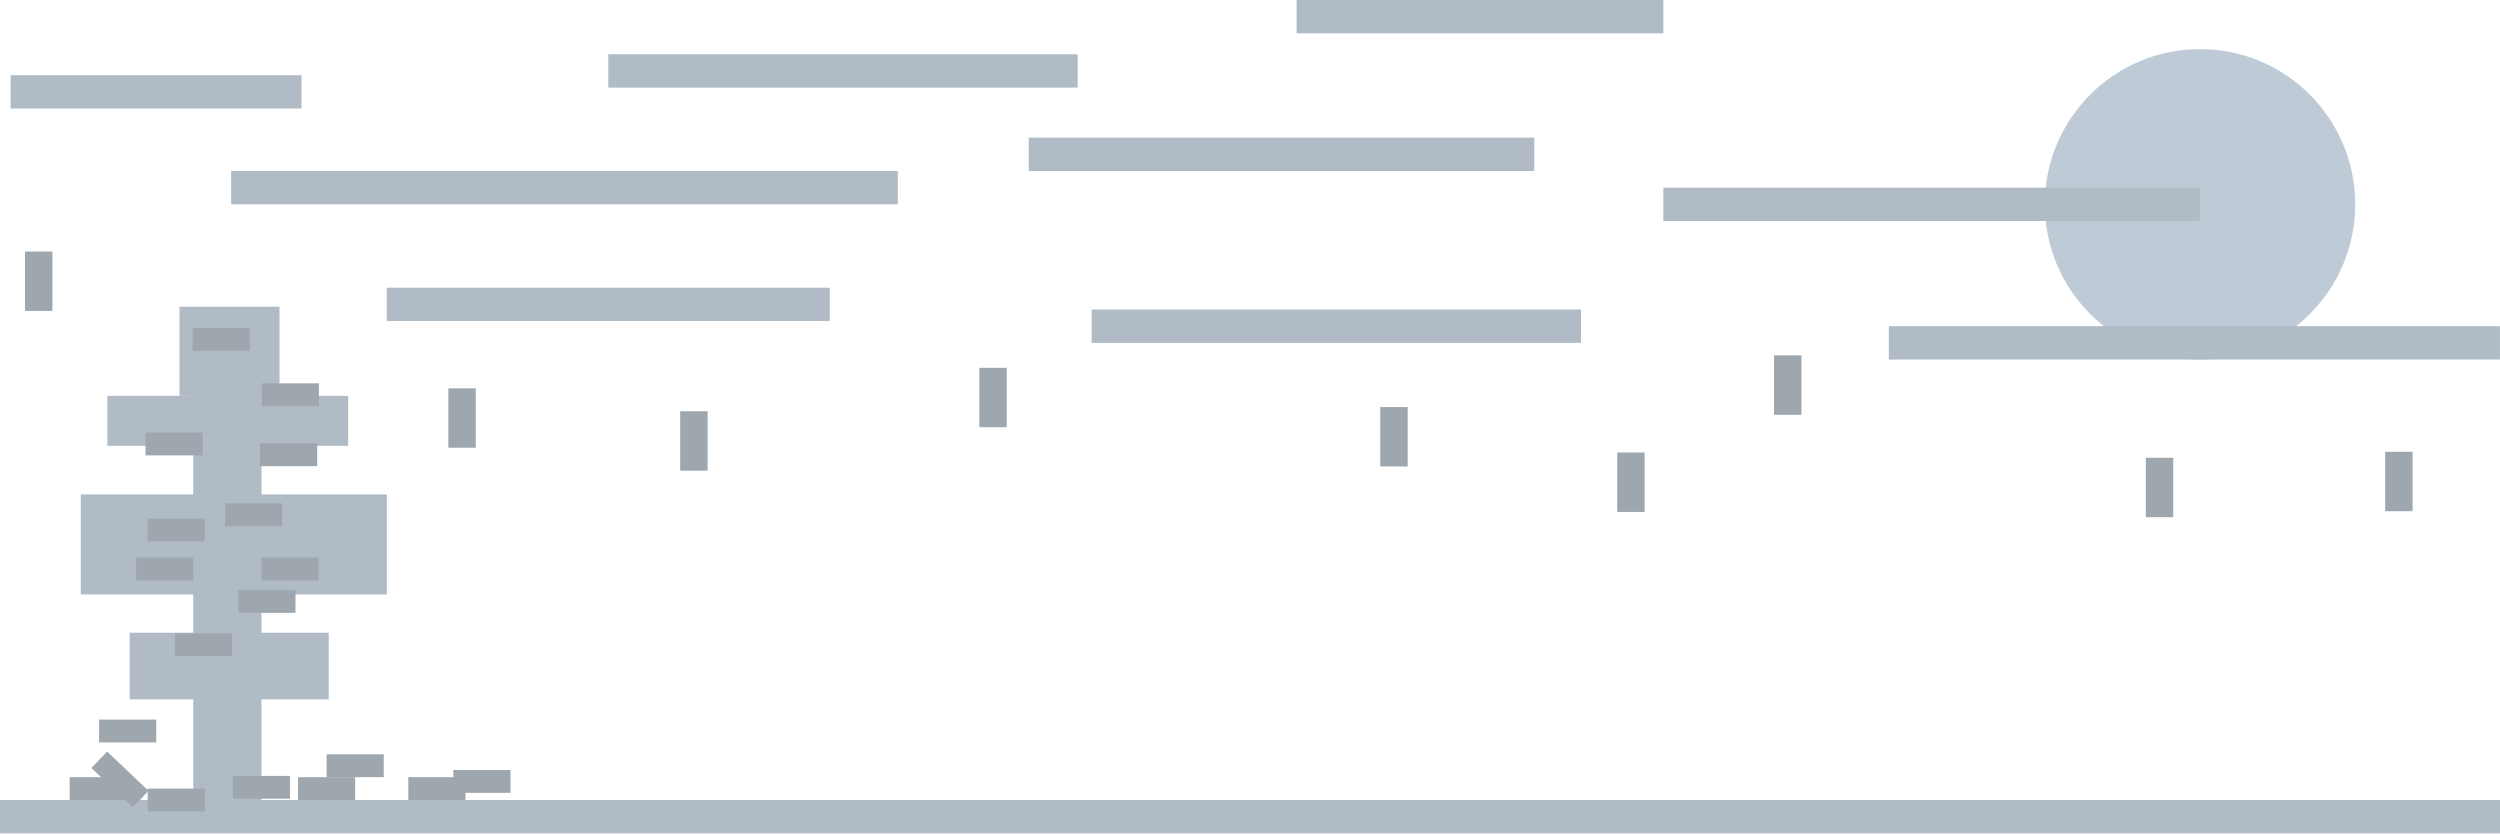
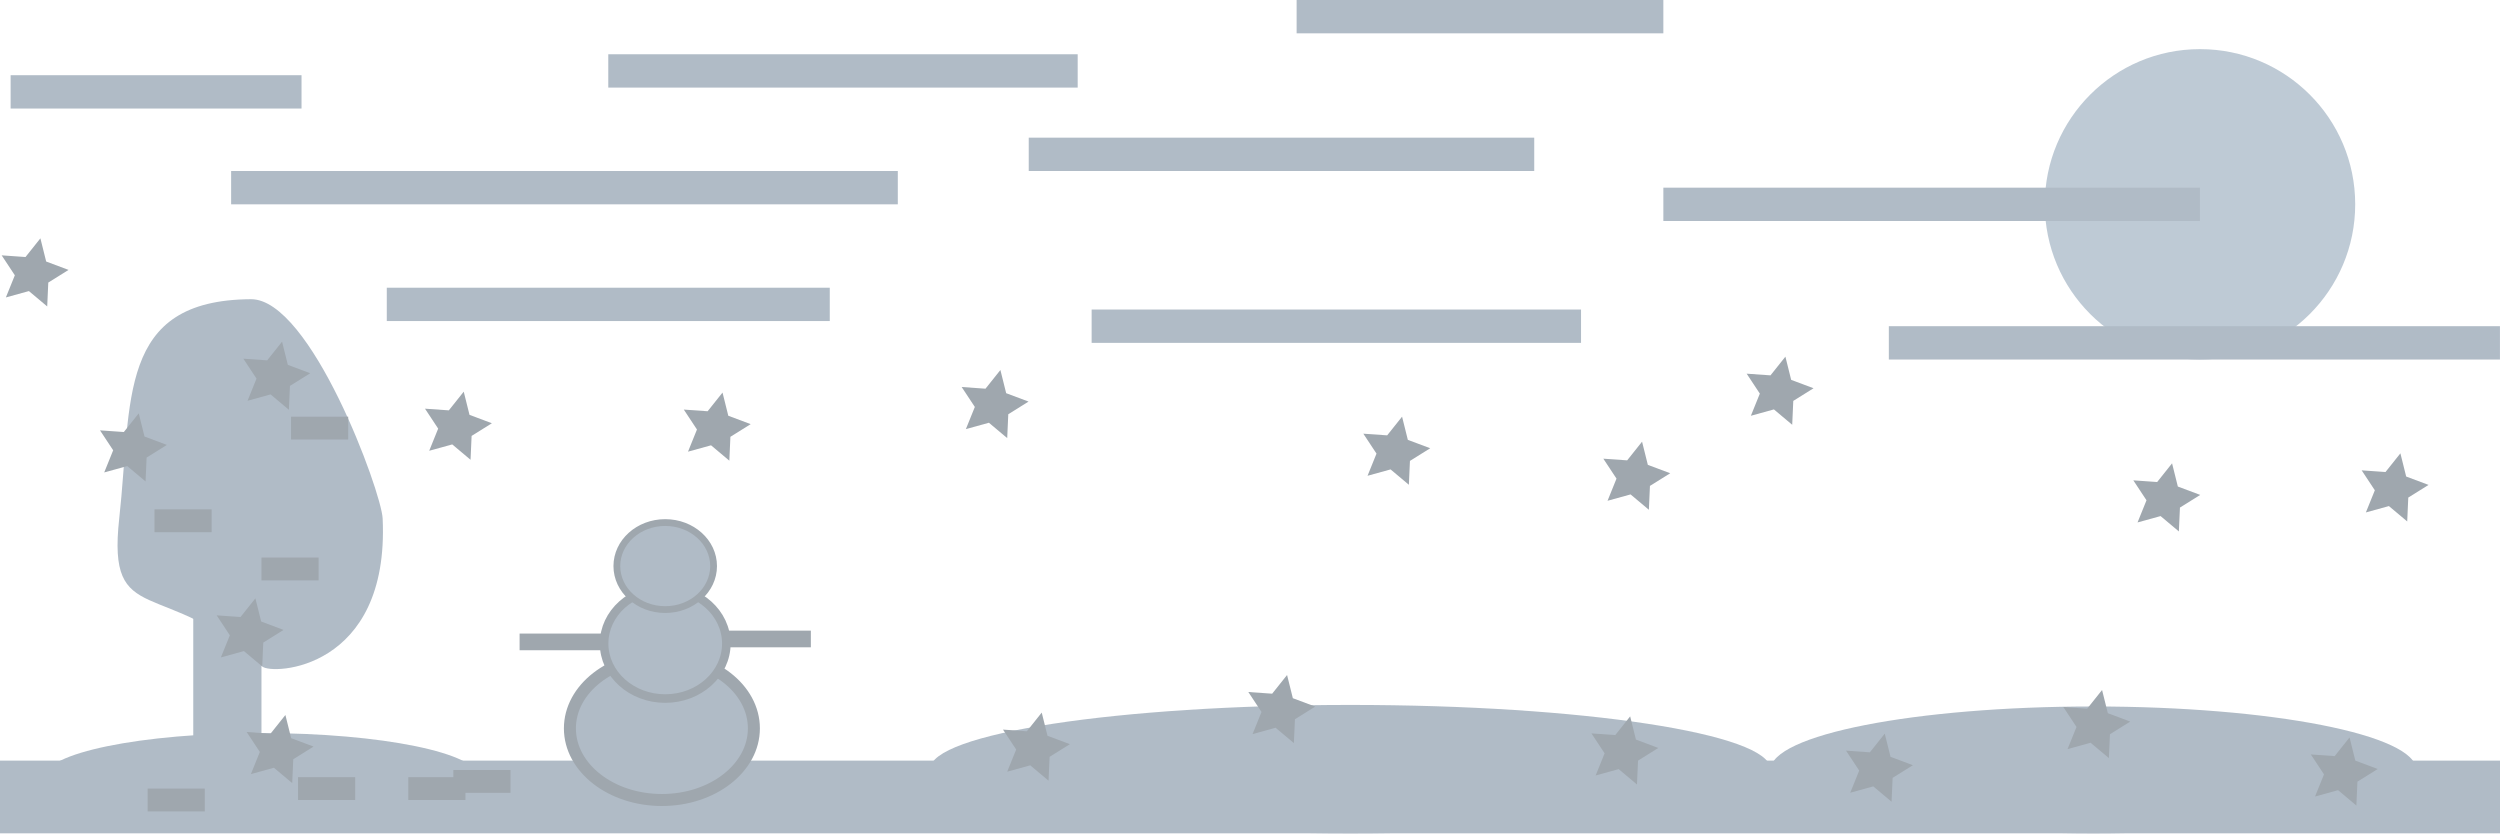
<svg xmlns="http://www.w3.org/2000/svg" width="1500" height="500" version="1.1" viewBox="0 0 1500 500" id="svg11">
  <defs id="defs11" />
-   <rect x="115.958" y="223.441" width="40.924" height="270.022" stroke-miterlimit="26.1" stroke-width="12.525" id="rect11" style="fill:#b0bbc6;fill-opacity:1" />
-   <rect style="fill:#b0bbc6;fill-opacity:1;stroke-width:8.735;stroke-miterlimit:26.1" id="rect34" width="60.007" height="53.473" x="107.692" y="184.038" />
-   <rect style="fill:#b0bbc6;fill-opacity:1;stroke-width:10.153;stroke-miterlimit:26.1" id="rect34-6" width="144.511" height="30" x="64.405" y="237.512" />
-   <rect style="fill:#b0bbc6;fill-opacity:1;stroke-width:10.658;stroke-miterlimit:26.1" id="rect34-6-61" width="119.424" height="40" x="77.804" y="379.631" />
-   <rect style="fill:#b0bbc6;fill-opacity:1;stroke-width:16.186;stroke-miterlimit:26.1" id="rect34-6-6" width="183.614" height="60" x="48.485" y="296.656" />
-   <rect y="480" width="1500" height="20" id="rect1" x="0" style="fill:#b0bbc6" />
+   <ellipse style="fill:#b0bbc6;fill-opacity:1;stroke:none;stroke-width:10.654;stroke-miterlimit:26.1;stroke-opacity:1" id="path12-1" cx="156.882" cy="466.648" rx="130.583" ry="26.815" />
+   <path id="path12-1-5" style="color:#000000;font-style:normal;font-variant:normal;font-weight:normal;font-stretch:normal;font-size:medium;line-height:normal;font-family:sans-serif;font-variant-ligatures:normal;font-variant-position:normal;font-variant-caps:normal;font-variant-numeric:normal;font-variant-alternates:normal;font-variant-east-asian:normal;font-feature-settings:normal;font-variation-settings:normal;text-indent:0;text-align:start;text-decoration-line:none;text-decoration-style:solid;text-decoration-color:#000000;letter-spacing:normal;word-spacing:normal;text-transform:none;writing-mode:lr-tb;direction:ltr;text-orientation:mixed;dominant-baseline:auto;baseline-shift:baseline;text-anchor:start;white-space:normal;shape-padding:0;shape-margin:0;inline-size:0;clip-rule:nonzero;display:inline;overflow:visible;visibility:visible;isolation:auto;mix-blend-mode:normal;color-interpolation:sRGB;color-interpolation-filters:linearRGB;solid-color:#000000;solid-opacity:1;vector-effect:none;fill:#b0bbc6;fill-opacity:1;fill-rule:nonzero;stroke:none;stroke-width:1.056;stroke-linecap:butt;stroke-linejoin:miter;stroke-miterlimit:26.1;stroke-dasharray:none;stroke-dashoffset:0;stroke-opacity:1;-inkscape-stroke:none;color-rendering:auto;image-rendering:auto;shape-rendering:auto;text-rendering:auto;enable-background:accumulate;stop-color:#000000;stop-opacity:1" d="m 229.586,311.055 c 4.248,91.17 -66.591,94.089 -72.259,88.81 -59.164,-55.095 -93.223,-21.525 -85.787,-88.81 7.784,-70.437 -1.478,-131.057 79.023,-131.534 35.872,-0.212 78.272,115.42 79.023,131.534 z" />
+   <rect x="115.958" y="189.283" width="40.924" height="304.18" stroke-miterlimit="26.1" stroke-width="13.294" id="rect11" style="fill:#b0bbc6;fill-opacity:1" />
+   <rect y="456.367" width="1500" height="43.633" id="rect1" x="0" style="fill:#b0bbc6;stroke-width:1.477" />
  <rect x="232.07" y="172.63" width="265.79" height="20" id="rect2" style="fill:#b0bbc6" />
  <rect x="617.24" y="82.596" width="303.3" height="20" id="rect3" style="fill:#b0bbc6" />
  <rect x="138.68" y="102.6" width="400" height="20" id="rect4" style="fill:#b0bbc6" />
  <rect x="364.97" y="32.558" width="281.64" height="20" id="rect5" style="fill:#b0bbc6" />
  <rect x="777.97" width="220.04" height="20" id="rect6" y="0" style="fill:#b0bbc6" />
  <rect x="654.98" y="185.72" width="293.64" height="20" id="rect7" style="fill:#b0bbc6" />
  <rect x="6.373" y="45.127" width="174.54" height="20" id="rect9" style="fill:#b0bbc6" />
  <circle cx="1320" cy="122.6" r="93.123" id="circle10" style="fill:#becad5;fill-opacity:1" />
  <rect x="998.01" y="112.6" width="321.96" height="20" id="rect10" style="fill:#b0bbc6" />
  <rect x="1133.3" y="195.72" width="366.67" height="20" id="rect8" style="fill:#b0bbc6" />
-   <rect style="fill:#9fa7ae;fill-opacity:1;stroke:none;stroke-width:11.07;stroke-miterlimit:26.1" id="rect13" width="34.293" height="13.699" x="41.79" y="-480" transform="scale(1,-1)" />
  <rect style="fill:#9fa7ae;fill-opacity:1;stroke:none;stroke-width:11.07;stroke-miterlimit:26.1" id="rect13-3" width="34.293" height="13.699" x="178.814" y="-480" transform="scale(1,-1)" />
  <rect style="fill:#9fa7ae;fill-opacity:1;stroke:none;stroke-width:11.07;stroke-miterlimit:26.1" id="rect13-5" width="34.293" height="13.699" x="88.58" y="-486.85" transform="scale(1,-1)" />
  <rect style="fill:#9fa7ae;fill-opacity:1;stroke:none;stroke-width:11.07;stroke-miterlimit:26.1" id="rect13-6" width="34.293" height="13.699" x="244.98" y="-480" transform="scale(1,-1)" />
-   <rect style="fill:#9fa7ae;fill-opacity:1;stroke:none;stroke-width:11.07;stroke-miterlimit:26.1" id="rect13-2" width="34.293" height="13.699" x="195.96" y="-466.301" transform="scale(1,-1)" />
-   <rect style="fill:#9fa7ae;fill-opacity:1;stroke:none;stroke-width:11.07;stroke-miterlimit:26.1" id="rect13-9" width="34.293" height="13.699" x="357.24" y="-296.213" transform="matrix(0.7247616,0.6889997,0.6889997,-0.7247616,0,0)" />
-   <rect style="fill:#9fa7ae;fill-opacity:1;stroke:none;stroke-width:11.07;stroke-miterlimit:26.1" id="rect13-1" width="34.293" height="13.699" x="156.882" y="-348.223" transform="scale(1,-1)" />
-   <rect style="fill:#9fa7ae;fill-opacity:1;stroke:none;stroke-width:11.07;stroke-miterlimit:26.1" id="rect13-27" width="34.293" height="13.699" x="88.58" y="-324.802" transform="scale(1,-1)" />
-   <rect style="fill:#9fa7ae;fill-opacity:1;stroke:none;stroke-width:11.07;stroke-miterlimit:26.1" id="rect13-0" width="34.293" height="13.699" x="157.067" y="-243.699" transform="scale(1,-1)" />
-   <rect style="fill:#9fa7ae;fill-opacity:1;stroke:none;stroke-width:11.07;stroke-miterlimit:26.1" id="rect13-93" width="34.293" height="13.699" x="87.323" y="-273.222" transform="scale(1,-1)" />
-   <rect style="fill:#9fa7ae;fill-opacity:1;stroke:none;stroke-width:11.07;stroke-miterlimit:26.1" id="rect13-93-4" width="34.293" height="13.699" x="59.452" y="-445.452" transform="scale(1,-1)" />
-   <rect style="fill:#9fa7ae;fill-opacity:1;stroke:none;stroke-width:11.07;stroke-miterlimit:26.1" id="rect13-60" width="34.293" height="13.699" x="115.541" y="-210.493" transform="scale(1,-1)" />
-   <rect style="fill:#9fa7ae;fill-opacity:1;stroke:none;stroke-width:11.07;stroke-miterlimit:26.1" id="rect13-62" width="34.293" height="13.699" x="135" y="-315.699" transform="scale(1,-1)" />
-   <rect style="fill:#9fa7ae;fill-opacity:1;stroke:none;stroke-width:11.07;stroke-miterlimit:26.1" id="rect13-61" width="34.293" height="13.699" x="156" y="-279.699" transform="scale(1,-1)" />
-   <rect style="fill:#9fa7ae;fill-opacity:1;stroke:none;stroke-width:11.07;stroke-miterlimit:26.1" id="rect13-8" width="34.293" height="13.699" x="105" y="-393.699" transform="scale(1,-1)" />
-   <rect style="fill:#9fa7ae;fill-opacity:1;stroke:none;stroke-width:11.07;stroke-miterlimit:26.1" id="rect13-7" width="34.293" height="13.699" x="143" y="-367.699" transform="scale(1,-1)" />
-   <rect style="fill:#9fa7ae;fill-opacity:1;stroke:none;stroke-width:11.07;stroke-miterlimit:26.1" id="rect13-92" width="34.293" height="13.699" x="81.665" y="-348.223" transform="scale(1,-1)" />
+   <rect style="fill:#9fa7ae;fill-opacity:1;stroke:none;stroke-width:11.07;stroke-miterlimit:26.1" id="rect13-27" width="34.293" height="13.699" x="92.693" y="-319.317" transform="scale(1,-1)" />
+   <rect style="fill:#9fa7ae;fill-opacity:1;stroke:none;stroke-width:11.07;stroke-miterlimit:26.1" id="rect13-62" width="34.293" height="13.699" x="156.882" y="-348.223" transform="scale(1,-1)" />
+   <rect style="fill:#9fa7ae;fill-opacity:1;stroke:none;stroke-width:11.07;stroke-miterlimit:26.1" id="rect13-61" width="34.293" height="13.699" x="174.624" y="-263.711" transform="scale(1,-1)" />
  <rect style="fill:#9fa7ae;fill-opacity:1;stroke:none;stroke-width:11.07;stroke-miterlimit:26.1" id="rect13-02" width="34.293" height="13.699" x="272" y="-475.699" transform="scale(1,-1)" />
-   <rect style="fill:#9fa7ae;fill-opacity:1;stroke:none;stroke-width:11.07;stroke-miterlimit:26.1" id="rect13-37" width="34.293" height="13.699" x="139.736" y="-479.243" transform="scale(1,-1)" />
-   <rect style="fill:#9fa7ae;fill-opacity:1;stroke-width:9.4;stroke-miterlimit:26.1" id="rect35-7" width="16.453" height="35.649" x="828.172" y="244.229" />
-   <rect style="fill:#9fa7ae;fill-opacity:1;stroke-width:9.4;stroke-miterlimit:26.1" id="rect35-9" width="16.453" height="35.649" x="587.582" y="220.694" />
-   <rect style="fill:#9fa7ae;fill-opacity:1;stroke-width:9.4;stroke-miterlimit:26.1" id="rect35-1" width="16.453" height="35.649" x="408.126" y="246.751" />
-   <rect style="fill:#9fa7ae;fill-opacity:1;stroke-width:9.4;stroke-miterlimit:26.1" id="rect35-8" width="16.453" height="35.649" x="1287.49" y="274.666" />
-   <rect style="fill:#9fa7ae;fill-opacity:1;stroke-width:9.4;stroke-miterlimit:26.1" id="rect35-6" width="16.453" height="35.649" x="1064.41" y="213.228" />
-   <rect style="fill:#9fa7ae;fill-opacity:1;stroke-width:9.4;stroke-miterlimit:26.1" id="rect35-0" width="16.453" height="35.649" x="970.319" y="271.515" />
-   <rect style="fill:#9fa7ae;fill-opacity:1;stroke-width:9.4;stroke-miterlimit:26.1" id="rect35-61" width="16.453" height="35.649" x="269" y="233" />
-   <rect style="fill:#9fa7ae;fill-opacity:1;stroke-width:9.4;stroke-miterlimit:26.1" id="rect35-65" width="16.453" height="35.649" x="15" y="150.912" />
-   <rect style="fill:#9fa7ae;fill-opacity:1;stroke-width:9.4;stroke-miterlimit:26.1" id="rect35-4" width="16.453" height="35.649" x="1431.097" y="271.07" />
+   <path style="fill:#9fa7ae;fill-opacity:1;stroke:none;stroke-width:9.4;stroke-miterlimit:26.1;stroke-opacity:1" id="path13-0" d="m 526.369,285.743 -12.162,7.594 -0.64,14.324 -10.98,-9.221 -13.821,3.818 5.376,-13.292 -7.902,-11.964 14.303,1.006 8.937,-11.212 3.463,13.914 z" transform="translate(-485.2409,-123.795)" />
+   <path style="fill:#9fa7ae;fill-opacity:1;stroke:none;stroke-width:9.4;stroke-miterlimit:26.1;stroke-opacity:1" id="path13-3" d="m 526.369,285.743 -12.162,7.594 -0.64,14.324 -10.98,-9.221 -13.821,3.818 5.376,-13.292 -7.902,-11.964 14.303,1.006 8.937,-11.212 3.463,13.914 z" transform="translate(-231.2409,-31.79503)" />
+   <path style="fill:#9fa7ae;fill-opacity:1;stroke:none;stroke-width:9.4;stroke-miterlimit:26.1;stroke-opacity:1" id="path13-3-2" d="m 186.129,223.948 -12.162,7.594 -0.64,14.324 -10.98,-9.221 -13.821,3.818 5.376,-13.292 L 146,215.207 160.303,216.212 169.24,205 l 3.463,13.914 z" />
+   <path style="fill:#9fa7ae;fill-opacity:1;stroke:none;stroke-width:9.4;stroke-miterlimit:26.1;stroke-opacity:1" id="path13-3-1" d="m 100.129,266.948 -12.162,7.594 -0.64,14.324 -10.98,-9.221 -13.821,3.818 5.376,-13.292 L 60,258.207 74.303,259.212 83.24,248 l 3.463,13.914 z" />
+   <path style="fill:#9fa7ae;fill-opacity:1;stroke:none;stroke-width:9.4;stroke-miterlimit:26.1;stroke-opacity:1" id="path13-3-9" d="m 170.129,377.948 -12.162,7.594 -0.64,14.324 -10.98,-9.221 -13.821,3.818 5.376,-13.292 L 130,369.207 144.303,370.212 153.24,359 l 3.463,13.914 z" />
+   <path style="fill:#9fa7ae;fill-opacity:1;stroke:none;stroke-width:9.4;stroke-miterlimit:26.1;stroke-opacity:1" id="path13-3-62" d="m 188.129,447.948 -12.162,7.594 -0.64,14.324 -10.98,-9.221 -13.821,3.818 5.376,-13.292 L 148,439.207 162.303,440.212 171.24,429 l 3.463,13.914 z" />
+   <ellipse style="fill:#b0bbc6;fill-opacity:1;stroke:#9fa7ae;stroke-width:7.206;stroke-miterlimit:26.1;stroke-opacity:1" id="path1" cx="397.137" cy="437.029" rx="55.194" ry="42.971" />
+   <ellipse style="fill:#b0bbc6;fill-opacity:1;stroke:#9fa7ae;stroke-width:5.147;stroke-miterlimit:26.1;stroke-opacity:1" id="path1-6" cx="399.133" cy="386.138" rx="36.673" ry="32.994" />
+   <ellipse style="fill:#b0bbc6;fill-opacity:1;stroke:#9fa7ae;stroke-width:4.073;stroke-miterlimit:26.1;stroke-opacity:1" id="path1-6-5" cx="399.133" cy="339.643" rx="29.019" ry="26.108" />
+   <rect style="fill:#b0bbc6;fill-opacity:1;stroke:#9fa7ae;stroke-width:8.455;stroke-miterlimit:26.1;stroke-opacity:1" id="rect12" width="41.545" height="1.545" x="440.745" y="382.609" />
+   <rect style="fill:#b0bbc6;fill-opacity:1;stroke:#9fa7ae;stroke-width:8.455;stroke-miterlimit:26.1;stroke-opacity:1" id="rect12-5" width="41.545" height="1.545" x="315.987" y="384.367" />
+   <ellipse style="fill:#b0bbc6;fill-opacity:1;stroke:none;stroke-width:17.744;stroke-miterlimit:26.1;stroke-opacity:1" id="path12" cx="810.181" cy="461.479" rx="252.116" ry="38.521" />
+   <ellipse style="fill:#b0bbc6;fill-opacity:1;stroke:none;stroke-width:15.461;stroke-miterlimit:26.1;stroke-opacity:1" id="path12-2" cx="1256.038" cy="461.942" rx="193.741" ry="38.058" />
+   <path style="fill:#9fa7ae;fill-opacity:1;stroke:none;stroke-width:9.4;stroke-miterlimit:26.1;stroke-opacity:1" id="path13-3-28" d="m 1147.742,459.127 -12.162,7.594 -0.64,14.324 -10.98,-9.221 -13.82,3.818 5.376,-13.292 -7.902,-11.964 14.303,1.006 8.937,-11.212 3.463,13.914 z" />
+   <path style="fill:#9fa7ae;fill-opacity:1;stroke:none;stroke-width:9.4;stroke-miterlimit:26.1;stroke-opacity:1" id="path13-3-73" d="m 1426.621,461.402 -12.162,7.594 -0.64,14.324 -10.98,-9.221 -13.82,3.818 5.376,-13.292 -7.902,-11.964 14.303,1.006 8.937,-11.212 3.463,13.914 z" />
+   <path style="fill:#9fa7ae;fill-opacity:1;stroke:none;stroke-width:9.4;stroke-miterlimit:26.1;stroke-opacity:1" id="path13" d="m 526.369,285.743 -12.162,7.594 -0.64,14.324 -10.98,-9.221 -13.821,3.818 5.376,-13.292 -7.902,-11.964 14.303,1.006 8.937,-11.212 3.463,13.914 z" transform="translate(-75.9647,-31.25684)" />
+   <path style="fill:#9fa7ae;fill-opacity:1;stroke:none;stroke-width:9.4;stroke-miterlimit:26.1;stroke-opacity:1" id="path13-7" d="m 526.369,285.743 -12.162,7.594 -0.64,14.324 -10.98,-9.221 -13.821,3.818 5.376,-13.292 -7.902,-11.964 14.303,1.006 8.937,-11.212 3.463,13.914 z" transform="translate(90.75911,-44.79503)" />
+   <path style="fill:#9fa7ae;fill-opacity:1;stroke:none;stroke-width:9.4;stroke-miterlimit:26.1;stroke-opacity:1" id="path13-9" d="m 526.369,285.743 -12.162,7.594 -0.64,14.324 -10.98,-9.221 -13.821,3.818 5.376,-13.292 -7.902,-11.964 14.303,1.006 8.937,-11.212 3.463,13.914 z" transform="translate(331.7591,-16.79503)" />
+   <path style="fill:#9fa7ae;fill-opacity:1;stroke:none;stroke-width:9.4;stroke-miterlimit:26.1;stroke-opacity:1" id="path13-6" d="m 526.369,285.743 -12.162,7.594 -0.64,14.324 -10.98,-9.221 -13.821,3.818 5.376,-13.292 -7.902,-11.964 14.303,1.006 8.937,-11.212 3.463,13.914 z" transform="translate(475.7591,-1.795028)" />
+   <path style="fill:#9fa7ae;fill-opacity:1;stroke:none;stroke-width:9.4;stroke-miterlimit:26.1;stroke-opacity:1" id="path13-62" d="m 526.369,285.743 -12.162,7.594 -0.64,14.324 -10.98,-9.221 -13.821,3.818 5.376,-13.292 -7.902,-11.964 14.303,1.006 8.937,-11.212 3.463,13.914 z" transform="translate(561.7591,-52.79503)" />
+   <path style="fill:#9fa7ae;fill-opacity:1;stroke:none;stroke-width:9.4;stroke-miterlimit:26.1;stroke-opacity:1" id="path13-1" d="m 526.369,285.743 -12.162,7.594 -0.64,14.324 -10.98,-9.221 -13.821,3.818 5.376,-13.292 -7.902,-11.964 14.303,1.006 8.937,-11.212 3.463,13.914 z" transform="translate(793.7591,11.20497)" />
+   <path style="fill:#9fa7ae;fill-opacity:1;stroke:none;stroke-width:9.4;stroke-miterlimit:26.1;stroke-opacity:1" id="path13-79" d="m 526.369,285.743 -12.162,7.594 -0.64,14.324 -10.98,-9.221 -13.821,3.818 5.376,-13.292 -7.902,-11.964 14.303,1.006 8.937,-11.212 3.463,13.914 z" transform="translate(930.7591,5.204972)" />
+   <path style="fill:#9fa7ae;fill-opacity:1;stroke:none;stroke-width:9.4;stroke-miterlimit:26.1;stroke-opacity:1" id="path13-3-23" d="m 641.927,446.498 -12.162,7.594 -0.64,14.324 -10.98,-9.221 -13.821,3.818 5.376,-13.292 -7.902,-11.964 14.303,1.006 8.937,-11.212 3.463,13.914 z" />
+   <path style="fill:#9fa7ae;fill-opacity:1;stroke:none;stroke-width:9.4;stroke-miterlimit:26.1;stroke-opacity:1" id="path13-3-59" d="m 994.987,448.774 -12.162,7.594 -0.64,14.324 -10.98,-9.221 -13.821,3.818 5.376,-13.292 -7.902,-11.964 14.303,1.006 8.937,-11.212 3.463,13.914 z" />
+   <path style="fill:#9fa7ae;fill-opacity:1;stroke:none;stroke-width:9.4;stroke-miterlimit:26.1;stroke-opacity:1" id="path13-3-12" d="m 789.129,423.948 -12.162,7.594 -0.64,14.324 -10.98,-9.221 -13.821,3.818 5.376,-13.292 L 749,415.207 763.303,416.212 772.24,405 l 3.463,13.914 z" />
+   <path style="fill:#9fa7ae;fill-opacity:1;stroke:none;stroke-width:9.4;stroke-miterlimit:26.1;stroke-opacity:1" id="path13-3-3" d="m 1278.129,432.948 -12.162,7.594 -0.64,14.324 -10.98,-9.221 -13.82,3.818 5.376,-13.292 -7.902,-11.964 14.303,1.006 8.937,-11.212 3.463,13.914 z" />
</svg>
